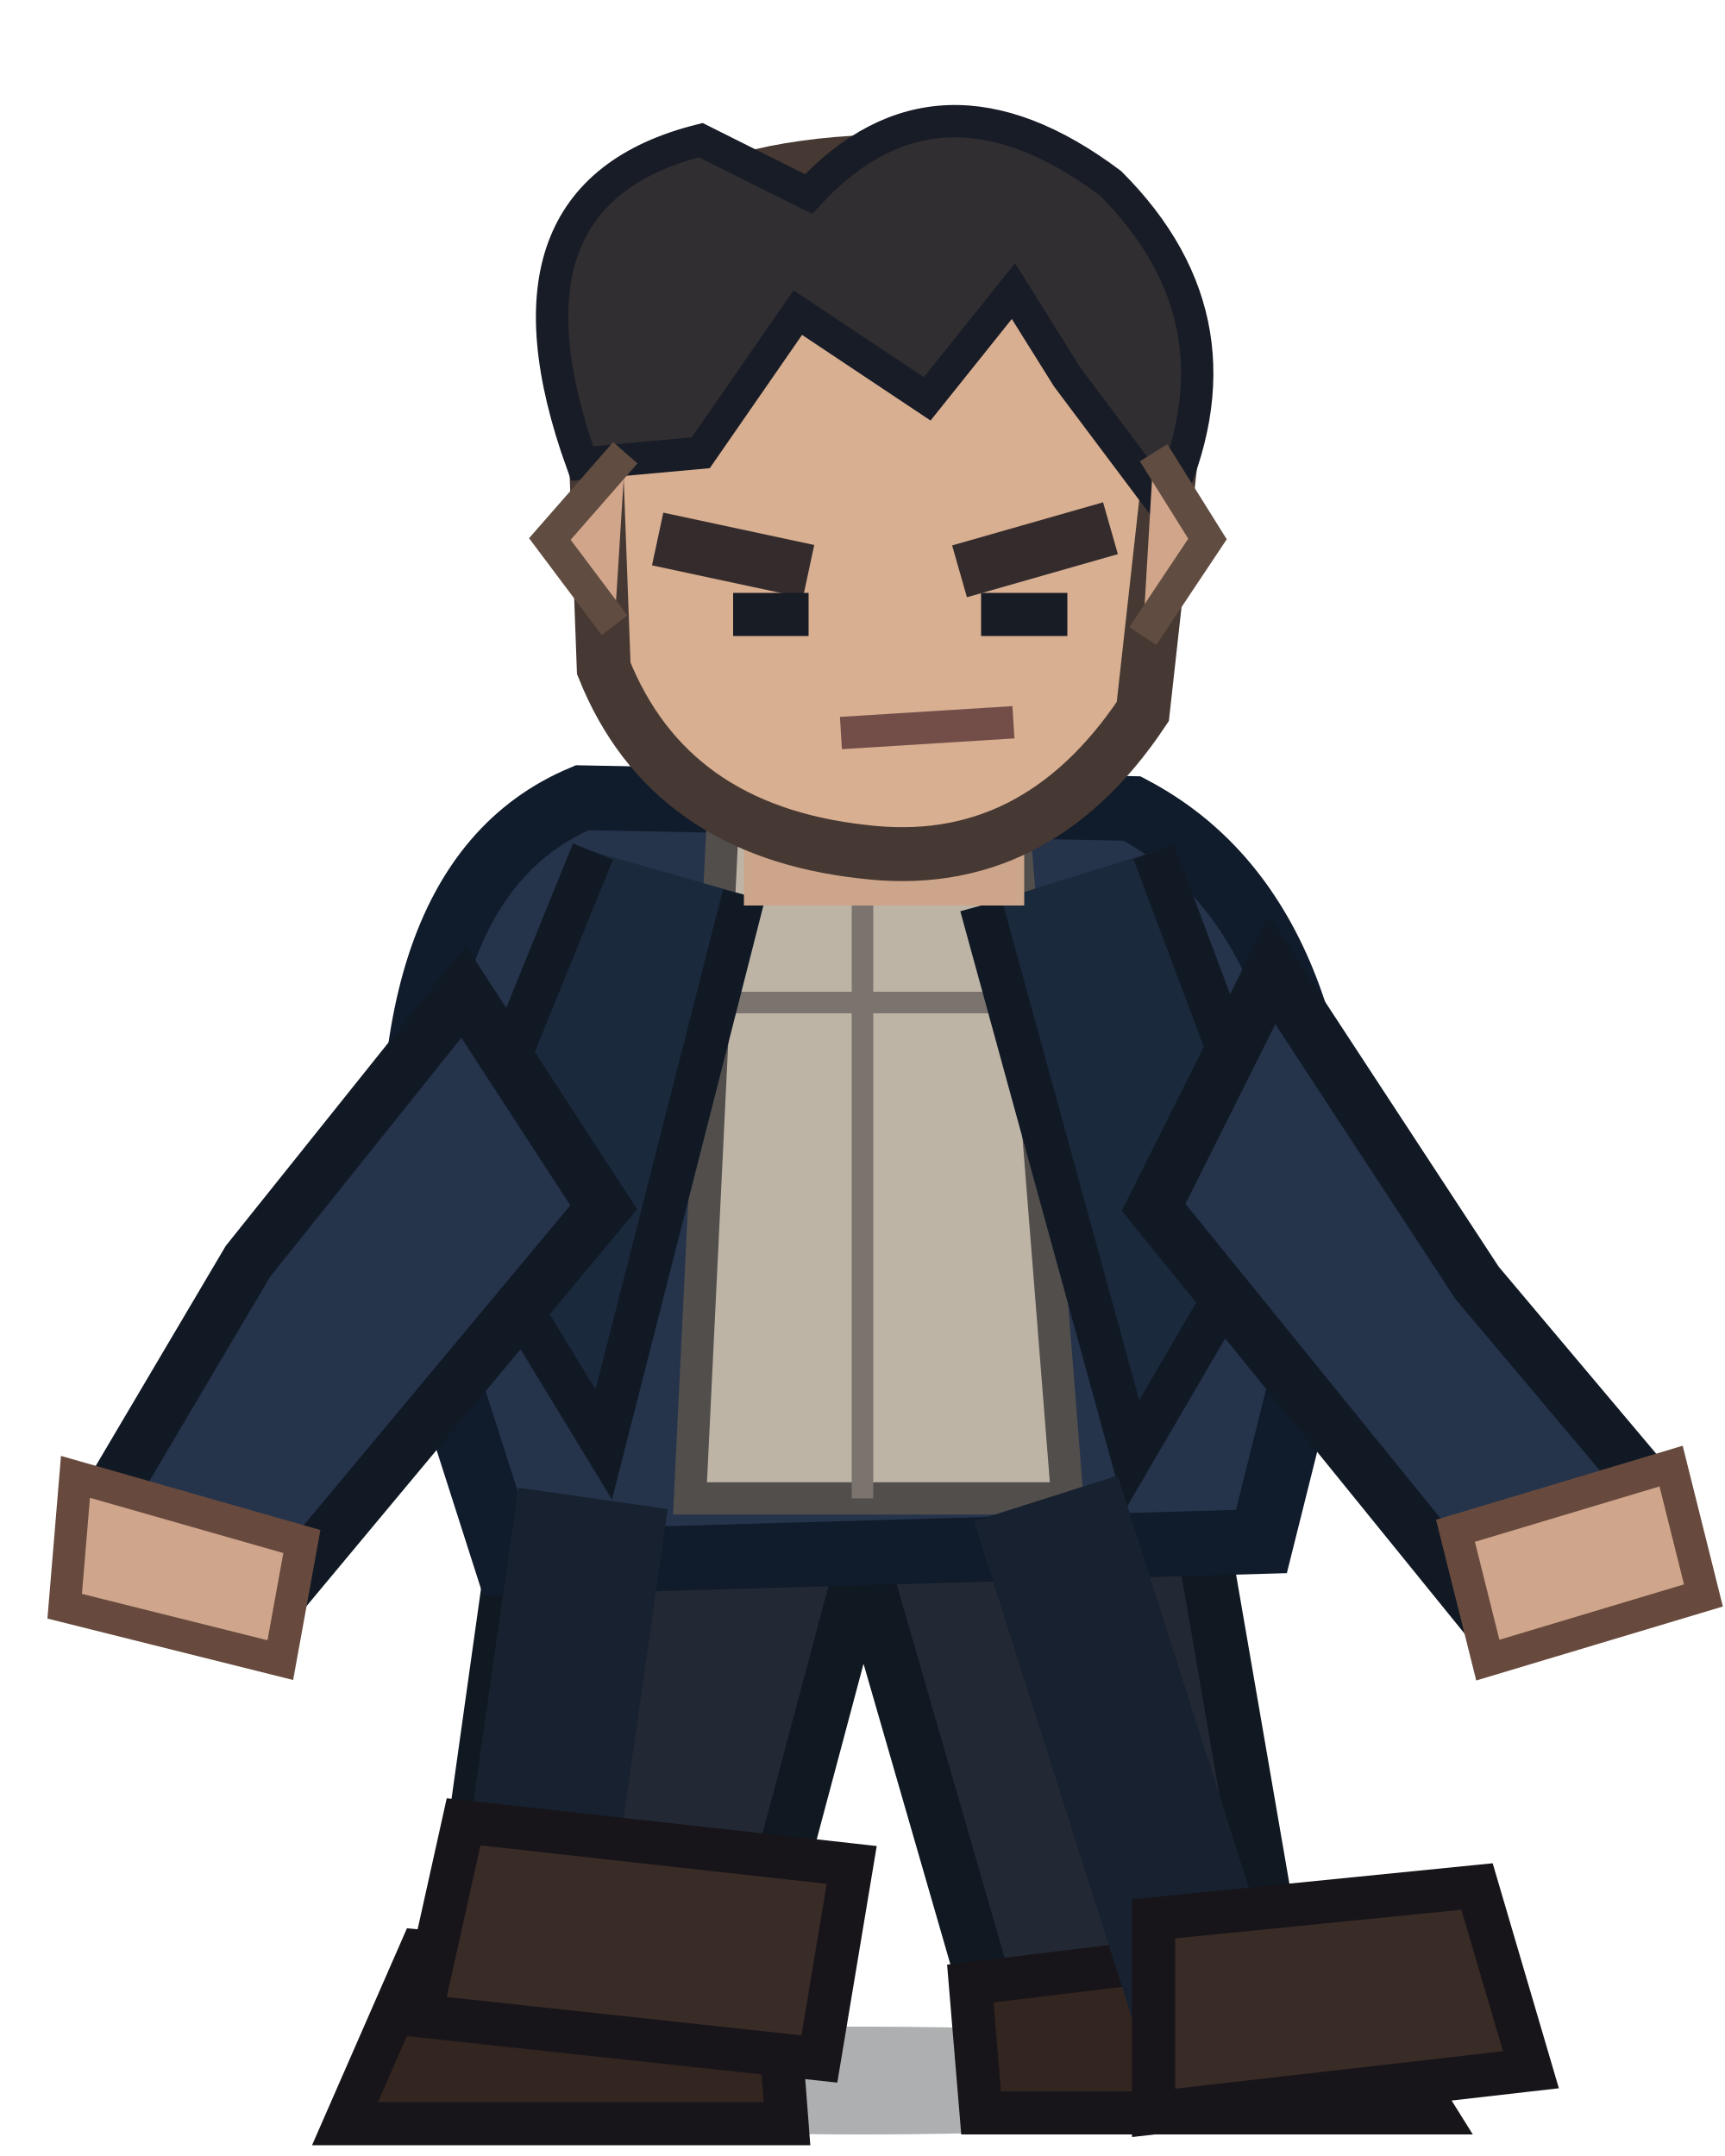
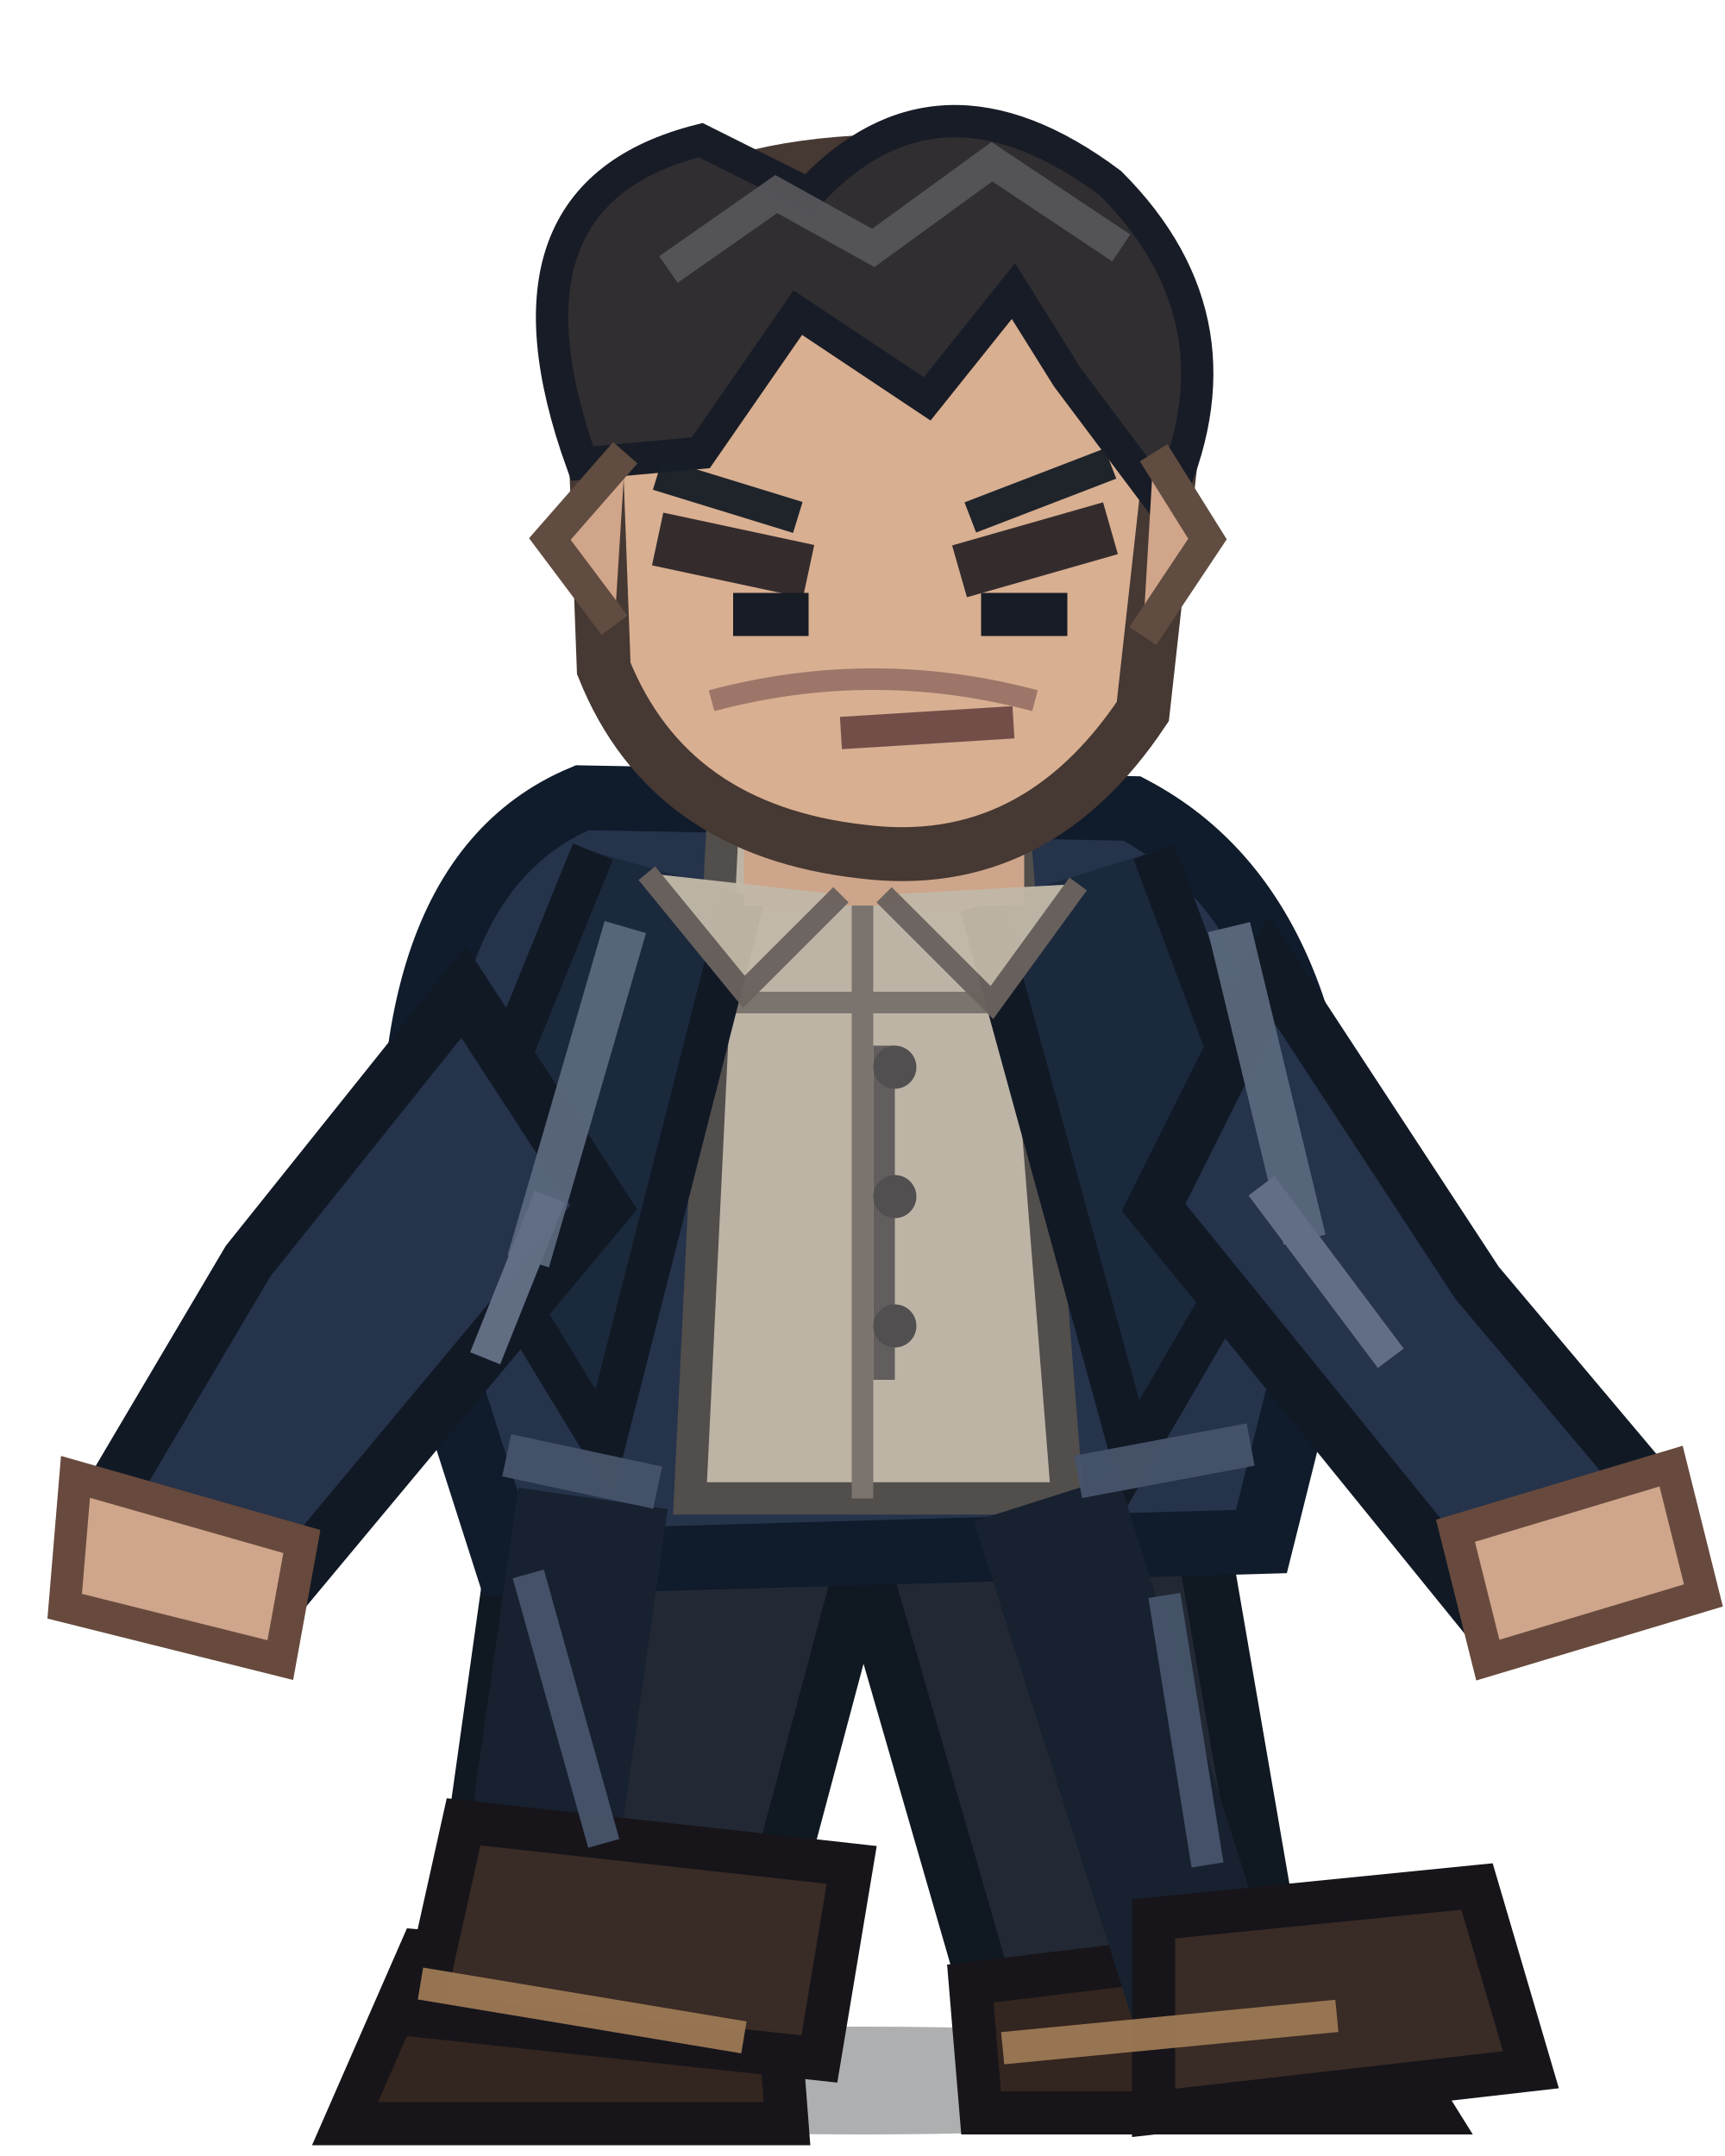
<svg xmlns="http://www.w3.org/2000/svg" width="160" height="200" viewBox="0 0 160 200">
  <ellipse cx="80" cy="193" rx="47" ry="5" fill="#17191c" opacity=".35" />
  <path d="M50 127L42 184L68 190L80 145L93 190L119 186L109 128Z" fill="#232934" stroke="#101821" stroke-width="5" />
  <path d="M39 181L72 184L73 197H32Z M90 184L123 180L133 196H91Z" fill="#33251f" stroke="#171519" stroke-width="4" />
  <path d="M54 74Q35 82 39 120L47 145L117 143L123 119Q124 85 105 75Z" fill="#25334b" stroke="#101b2b" stroke-width="6" />
  <path d="M67 77L94 76L99 139H64Z" fill="#bdb4a6" stroke="#514e4c" stroke-width="3" />
  <path d="M80 79V139M67 93H94" stroke="#7b746e" stroke-width="2" />
  <path d="M55 79L42 111L56 134L69 83M107 79L119 111L105 135L91 84" fill="#1b293d" stroke="#111925" stroke-width="4" />
  <path d="M43 92L23 117L10 139L26 148L56 112Z" fill="#25334b" stroke="#111925" stroke-width="5" />
  <path d="M118 90L137 119L153 138L137 149L107 112Z" fill="#25334b" stroke="#111925" stroke-width="5" />
  <path d="M7 137L28 143L26 154L6 149ZM135 142L155 136L158 148L138 154Z" fill="#cfa58b" stroke="#674a3d" stroke-width="3" />
  <path d="M69 66H95V84H69Z" fill="#cda58a" />
  <path d="M55 35Q54 16 81 15Q108 17 109 39L106 66Q96 81 80 79Q62 77 56 62Z" fill="#d8af91" stroke="#463832" stroke-width="5" />
  <path d="M54 43Q45 18 65 13L75 18Q87 5 103 17Q116 30 108 47L99 35L94 27L86 37L74 29L65 42Z" fill="#302e31" stroke="#181c26" stroke-width="3" />
  <path d="M61 50L75 53M89 53L103 49" stroke="#342b2c" stroke-width="5" />
  <path d="M68 57H75M91 57H99" stroke="#181c25" stroke-width="4" />
  <path d="M78 68L94 67" stroke="#734e49" stroke-width="3" />
  <path d="M58 42L51 50L57 58M107 42L112 50L106 59" fill="#d1a58a" stroke="#604c40" stroke-width="3" />
  <g>
    <path d="M55 139L50 174L76 181M97 139L111 183L133 181" stroke="#17212f" stroke-width="14" fill="none" />
    <path d="M43 169L79 173L76 191L39 187Z M107 178L137 175L142 192L107 196Z" fill="#392b25" stroke="#17151a" stroke-width="4" />
  </g>
+   <g opacity=".96">
+     <path d="M58 86L49 117M114 86L121 115" stroke="#59677c" stroke-width="4" />
+     <path d="M60 81L69 92L78 83M100 82L92 93L82 83" fill="#c2b8a8" stroke="#6a625e" stroke-width="2" />
+     <path d="M82 97V128" stroke="#5f5b5b" stroke-width="2" />
+     <circle cx="83" cy="99" r="2" fill="#4d4b4c" />
+     <circle cx="83" cy="111" r="2" fill="#4d4b4c" />
+     <circle cx="83" cy="123" r="2" fill="#4d4b4c" />
+     <path d="M47 135L61 138M100 137L116 134" stroke="#46536a" stroke-width="4" />
+     <path d="M49 146L56 171M108 148L112 173" stroke="#46536a" stroke-width="3" />
+     <path d="M39 184L69 189M93 190L124 187" stroke="#9b7854" stroke-width="3" />
+     <path d="M61 44L74 48M90 48L103 43" stroke="#181e26" stroke-width="3" />
+     <path d="M66 65Q81 61 96 65" stroke="#9b7467" stroke-width="2" fill="none" />
+     <path d="M62 25L72 18L81 23L92 15L104 23" stroke="#55545a" stroke-width="3" fill="none" />
+     <path d="M51 111L45 126M117 110L129 126" stroke="#647087" stroke-width="3" />
+   </g>
</svg>
